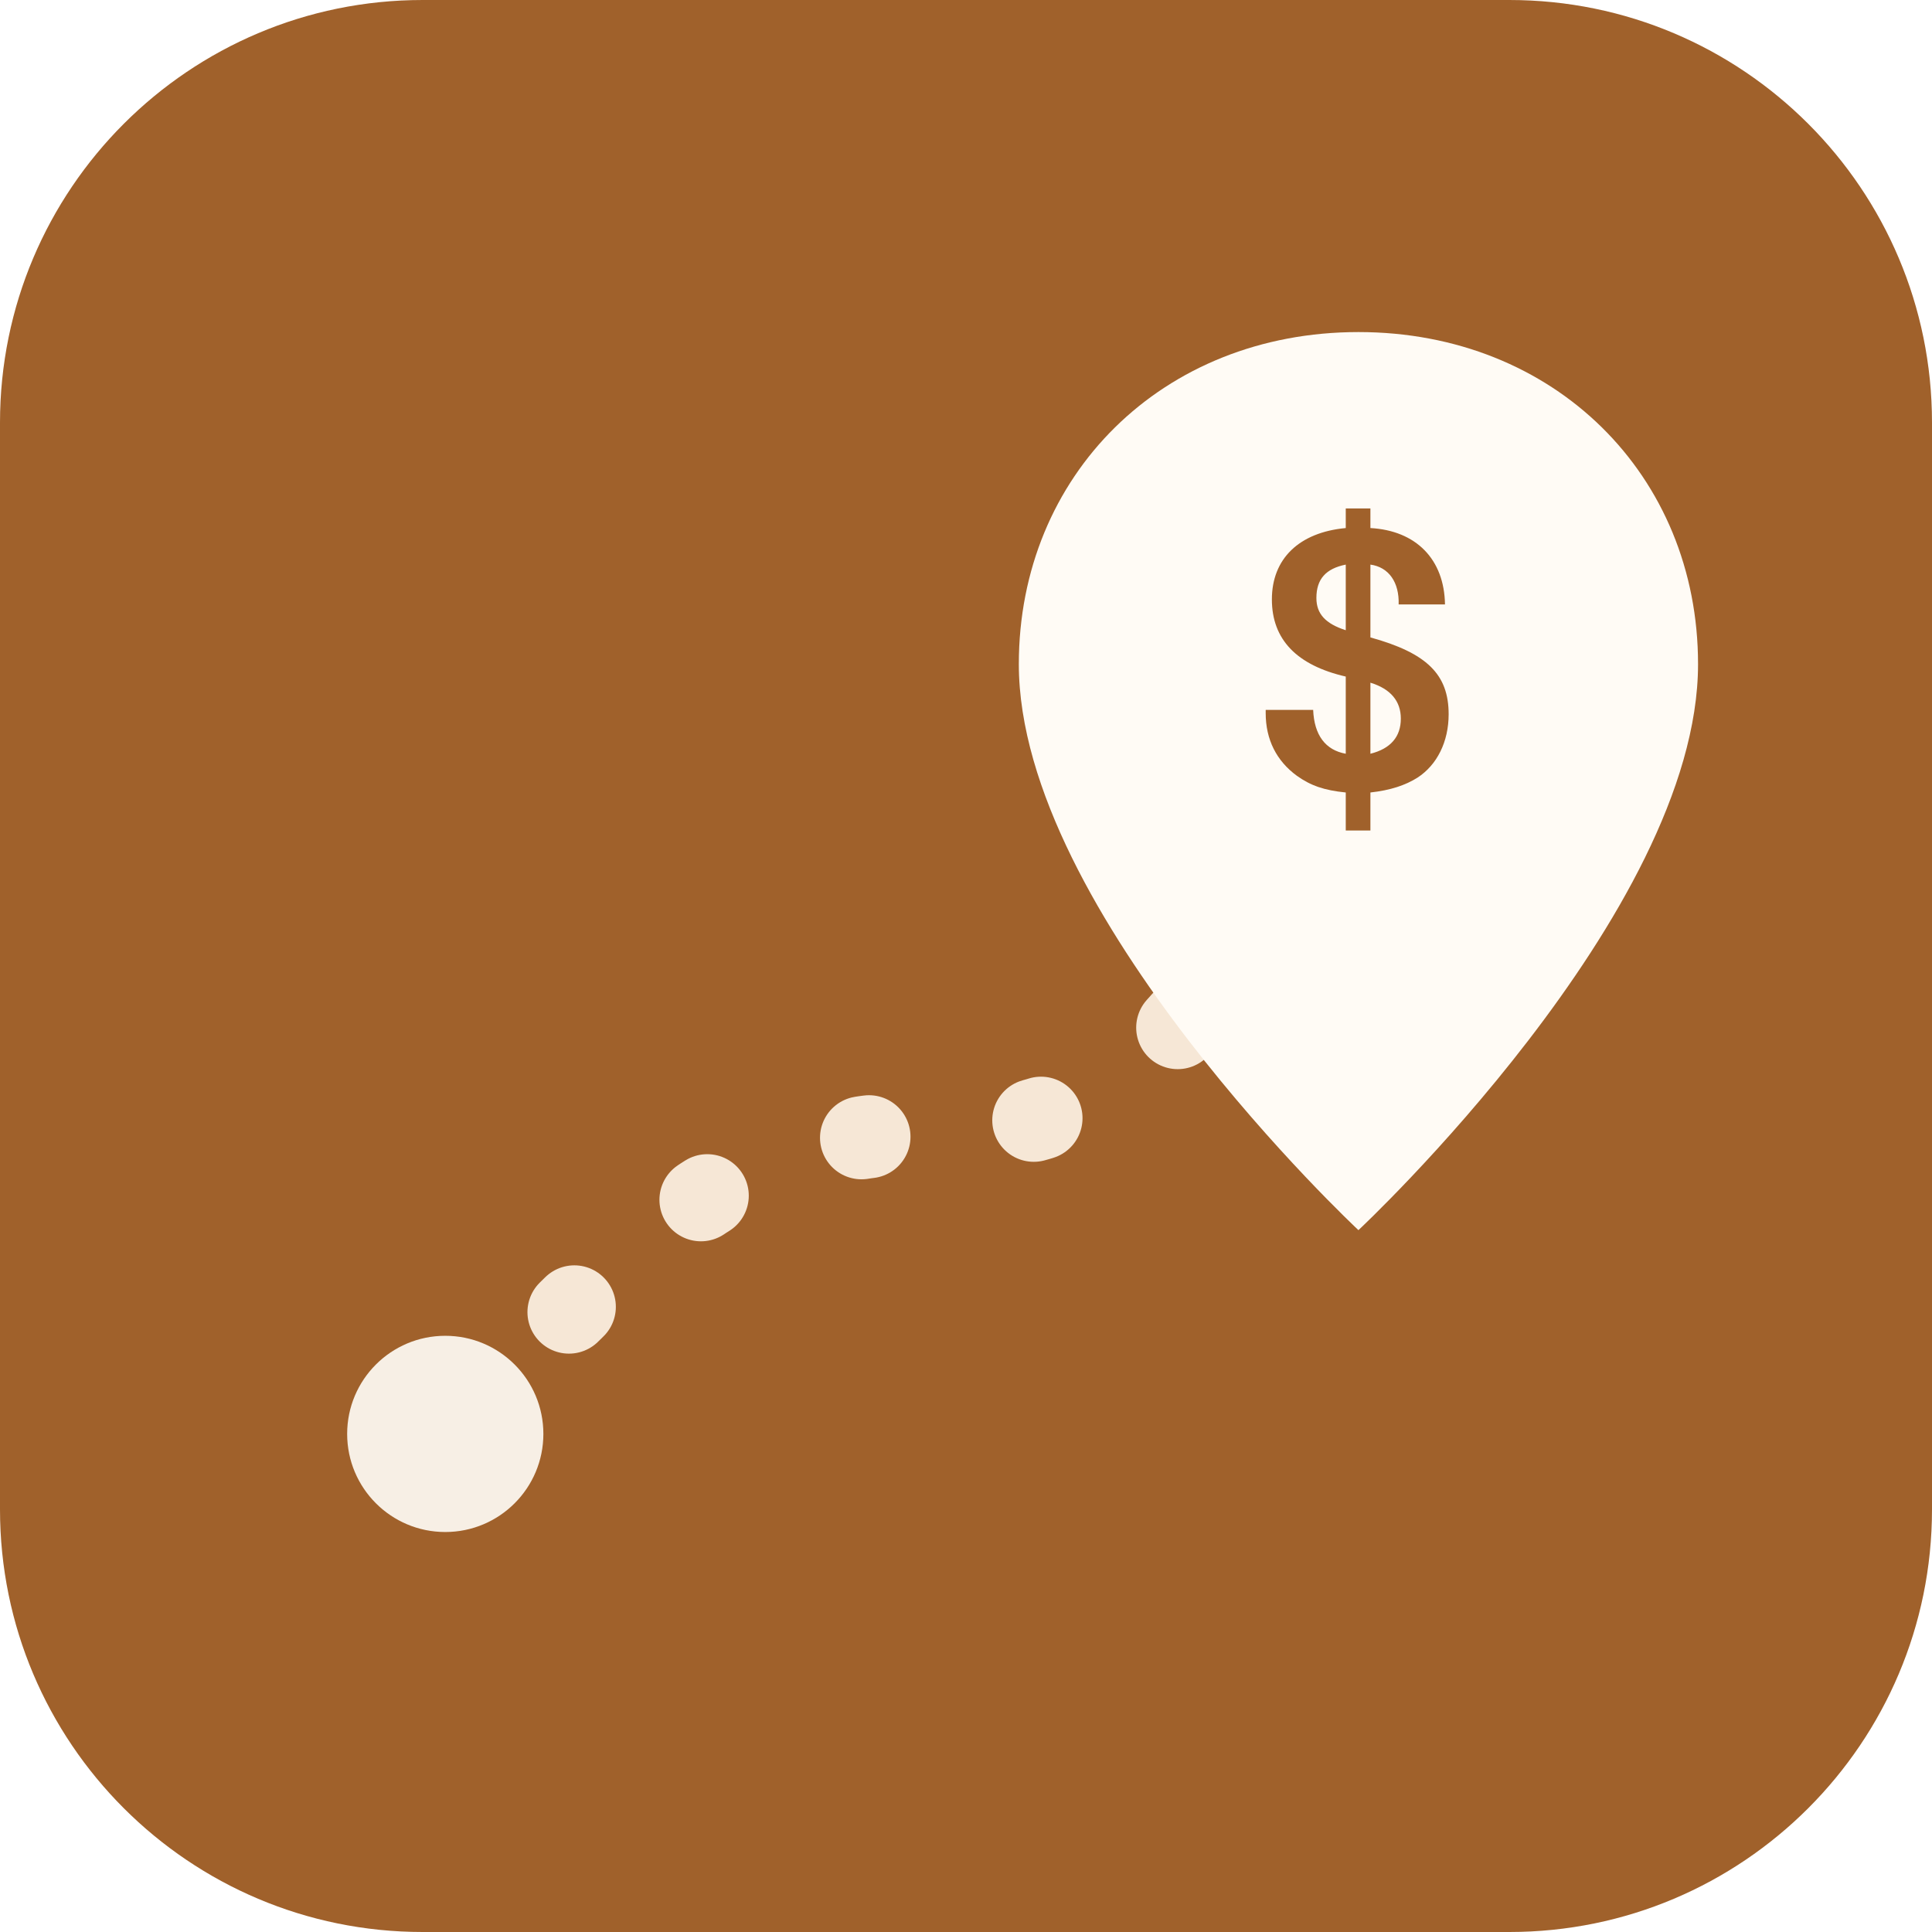
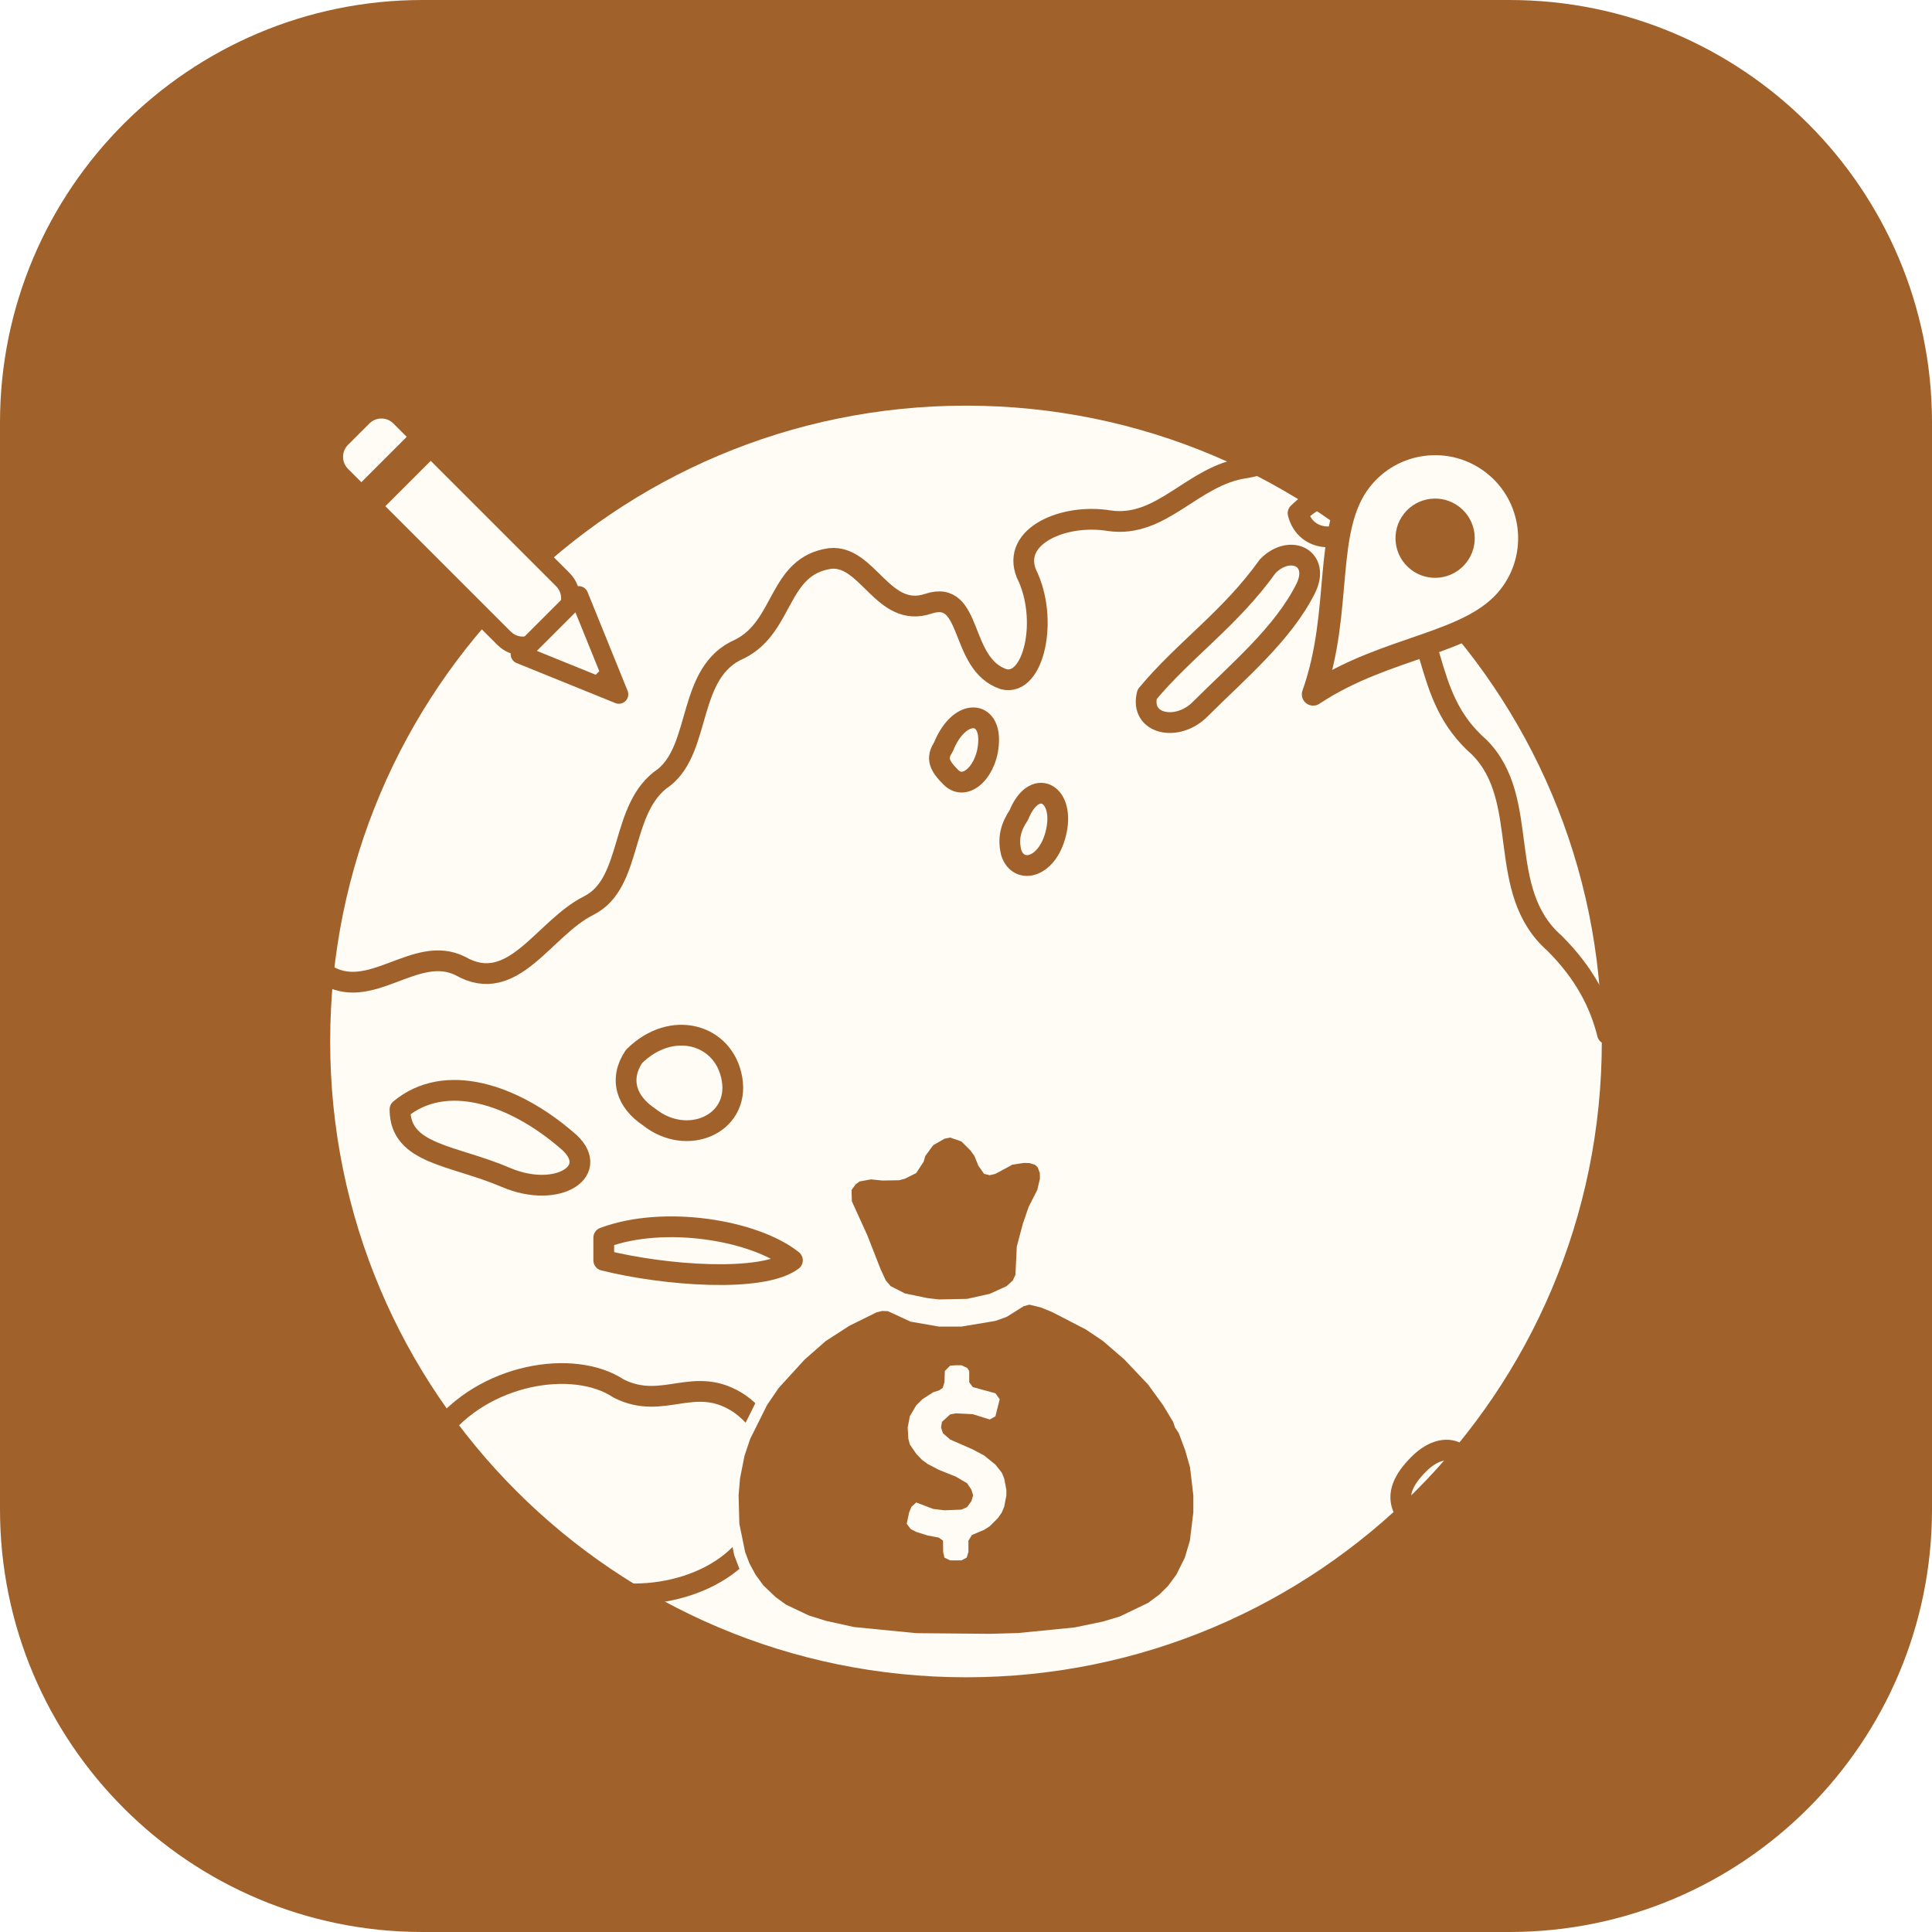
<svg xmlns="http://www.w3.org/2000/svg" width="512" height="512" viewBox="0 0 512 512">
  <rect width="512" height="512" rx="112" fill="#A0612B" />
-   <path d="M118 380 C 170 330, 190 300, 250 300 S 330 250, 360 190" fill="none" stroke="#F6E7D6" stroke-width="22" stroke-linecap="round" stroke-dasharray="2 44" />
-   <circle cx="118" cy="380" r="26" fill="#F7EFE5" />
-   <path d="M360 88c-52 0-90 38-90 88 0 66 90 150 90 150s90-84 90-150c0-50-38-88-90-88z" fill="#FFFBF5" />
-   <text x="360" y="208" text-anchor="middle" font-family="Helvetica, Arial, sans-serif" font-size="96" font-weight="700" fill="#A0612B">$</text>
+   <circle cx="256" cy="276" r="172" fill="#FFFBF5" />
+   <g transform="translate(256 276)">
+     <path d="M-170 -18 C -158 -10 -146 -26 -134 -20 C -120 -12 -112 -30 -100 -36 C -88 -42 -92 -62 -80 -70 C -70 -78 -74 -98 -60 -104 C -48 -110 -50 -126 -36 -128 C -26 -129 -22 -112 -10 -116 C 2 -120 -2 -100 10 -96 C 18 -94 22 -112 16 -124 C 12 -134 26 -140 38 -138 C 52 -136 60 -150 74 -152 C 86 -154 92 -162 98 -168" fill="none" stroke="#A0612B" stroke-width="5.5" stroke-linejoin="round" stroke-linecap="round" />
+     <path d="M48 -92 C 58 -104 70 -112 80 -126 C 86 -132 94 -128 90 -120 C 84 -108 72 -98 62 -88 C 56 -82 46 -84 48 -92 Z" fill="none" stroke="#A0612B" stroke-width="5.5" stroke-linejoin="round" stroke-linecap="round" />
+     <path d="M88 -140 C 96 -148 106 -146 104 -138 C 100 -132 90 -132 88 -140 Z" fill="none" stroke="#A0612B" stroke-width="5.5" stroke-linejoin="round" stroke-linecap="round" />
+     <path d="M-6 -78 C -2 -88 6 -88 6 -80 C 6 -72 0 -66 -4 -70 C -7 -73 -8 -75 -6 -78 Z" fill="none" stroke="#A0612B" stroke-width="5.5" stroke-linejoin="round" stroke-linecap="round" />
+     <path d="M14 -60 C 18 -70 26 -66 24 -56 C 22 -46 14 -44 12 -50 C 11 -54 12 -57 14 -60 Z" fill="none" stroke="#A0612B" stroke-width="5.5" stroke-linejoin="round" stroke-linecap="round" />
+     <path d="M-150 18 C -138 8 -120 14 -106 26 C -96 34 -108 42 -122 36 C -136 30 -150 30 -150 18 Z" fill="none" stroke="#A0612B" stroke-width="5.5" stroke-linejoin="round" stroke-linecap="round" />
+     <path d="M-88 4 C -78 -6 -64 -2 -62 10 C -60 22 -74 28 -84 20 C -90 16 -92 10 -88 4 Z" fill="none" stroke="#A0612B" stroke-width="5.5" stroke-linejoin="round" stroke-linecap="round" />
+     <path d="M-96 52 C -80 46 -56 50 -46 58 C -54 64 -80 62 -96 58 Z" fill="none" stroke="#A0612B" stroke-width="5.5" stroke-linejoin="round" stroke-linecap="round" />
+     <path d="M-140 104 C -128 88 -104 84 -92 92 C -80 98 -72 88 -60 96 C -46 106 -48 126 -60 136 C -72 148 -96 150 -110 140 C -124 132 -136 124 -140 104 Z" fill="none" stroke="#A0612B" stroke-width="5.5" stroke-linejoin="round" stroke-linecap="round" />
+     <path d="M120 112 C 128 104 136 110 132 120 C 128 130 118 132 116 124 C 114 120 116 116 120 112 Z" fill="none" stroke="#A0612B" stroke-width="5.5" stroke-linejoin="round" stroke-linecap="round" />
+     <path d="M110 -128 C 126 -110 120 -92 136 -78 C 150 -64 140 -40 156 -26 C 164 -18 168 -10 170 -2" fill="none" stroke="#A0612B" stroke-width="5.5" stroke-linejoin="round" stroke-linecap="round" />
+   </g>
+   <circle cx="256" cy="276" r="172" fill="none" stroke="#A0612B" stroke-width="7" />
+   <g transform="translate(256 367.22) scale(1.499) translate(-95.80 -95.60)">
+     <path d="M106.00 81.55 L103.00 83.43 L101.00 84.15 L95.00 85.15 L91.00 85.15 L86.00 84.28 L82.00 82.43 L81.00 82.39 L80.00 82.63 L75.20 85.00 L71.00 87.71 L67.25 91.00 L62.69 96.00 L60.64 99.00 L57.65 105.00 L56.64 108.00 L55.85 112.00 L55.60 115.00 L55.73 120.00 L56.75 125.00 L57.51 127.00 L58.58 129.00 L60.00 130.94 L62.17 133.00 L64.00 134.32 L68.00 136.22 L71.00 137.16 L76.00 138.27 L87.00 139.35 L100.00 139.47 L105.00 139.33 L115.00 138.34 L120.00 137.30 L123.00 136.40 L127.99 134.00 L130.00 132.51 L131.52 131.00 L133.00 128.99 L134.49 126.00 L135.38 123.00 L135.99 118.00 L135.99 115.00 L135.40 110.00 L134.54 107.00 L133.42 104.00 L132.76 103.00 L132.42 102.00 L130.61 99.00 L128.00 95.41 L123.83 91.00 L120.00 87.69 L117.00 85.67 L111.00 82.57 L109.00 81.76 L107.00 81.28 Z M94.00 91.99 L93.00 92.06 L92.06 93.00 L91.99 95.00 L91.68 96.00 L91.00 96.45 L90.00 96.76 L88.08 98.00 L87.00 99.08 L85.87 101.00 L85.49 103.00 L85.61 105.00 L85.87 106.00 L87.00 107.64 L88.00 108.69 L89.00 109.43 L91.00 110.48 L94.00 111.68 L96.00 112.85 L96.76 114.00 L97.06 115.00 L96.76 116.00 L96.00 117.06 L95.00 117.51 L92.00 117.63 L90.00 117.39 L87.00 116.25 L86.16 117.00 L85.75 118.00 L85.32 120.00 L86.00 120.93 L87.00 121.45 L89.00 122.08 L91.00 122.46 L91.74 123.00 L91.76 125.00 L91.99 126.00 L93.00 126.49 L95.00 126.49 L95.92 126.00 L96.23 125.00 L96.23 123.00 L96.84 122.00 L99.00 121.09 L100.00 120.45 L101.45 119.00 L102.14 118.00 L102.55 117.00 L102.94 115.00 L102.94 114.00 L102.55 112.00 L102.14 111.00 L101.00 109.55 L99.00 107.94 L97.00 106.87 L93.00 105.12 L91.72 104.00 L91.39 103.00 L91.55 102.00 L93.00 100.68 L94.00 100.49 L97.00 100.64 L100.00 101.58 L101.00 101.02 L101.76 98.00 L101.00 96.94 L97.00 95.85 L96.37 95.00 L96.37 93.00 L96.00 92.45 L95.00 91.99 Z" fill="none" stroke="#FFFBF5" stroke-width="6" vector-effect="non-scaling-stroke" />
+     <path d="M92.00 51.94 L90.00 53.09 L88.60 55.00 L88.31 56.00 L87.00 58.01 L85.00 59.01 L84.00 59.28 L81.00 59.33 L79.00 59.13 L77.00 59.49 L76.29 60.00 L75.57 61.00 L75.62 63.00 L78.35 69.00 L80.70 75.00 L81.62 77.00 L82.48 78.00 L85.00 79.29 L89.00 80.12 L91.00 80.35 L96.00 80.25 L100.00 79.36 L102.98 78.00 L104.07 77.00 L104.54 76.00 L104.78 71.00 L105.84 67.00 L106.87 64.00 L108.40 61.00 L108.87 59.00 L108.85 58.00 L108.48 57.00 L108.00 56.55 L107.00 56.24 L106.00 56.22 L104.00 56.53 L101.00 58.15 L100.00 58.39 L99.00 58.15 L98.00 56.74 L97.29 55.00 L96.57 54.00 L95.00 52.43 L93.00 51.73 Z" fill="none" stroke="#FFFBF5" stroke-width="6" vector-effect="non-scaling-stroke" />
+     <path d="M106.00 81.55 L103.00 83.43 L101.00 84.15 L95.00 85.15 L91.00 85.15 L86.00 84.28 L82.00 82.43 L81.00 82.39 L80.00 82.63 L75.20 85.00 L71.00 87.71 L67.25 91.00 L62.69 96.00 L60.64 99.00 L57.65 105.00 L56.64 108.00 L55.85 112.00 L55.60 115.00 L55.73 120.00 L56.75 125.00 L57.51 127.00 L58.58 129.00 L60.00 130.94 L62.17 133.00 L64.00 134.32 L68.00 136.22 L71.00 137.16 L76.00 138.27 L87.00 139.35 L100.00 139.47 L105.00 139.33 L115.00 138.34 L120.00 137.30 L123.00 136.40 L127.99 134.00 L130.00 132.51 L131.52 131.00 L133.00 128.99 L134.49 126.00 L135.38 123.00 L135.99 118.00 L135.99 115.00 L135.40 110.00 L134.54 107.00 L133.42 104.00 L132.76 103.00 L132.42 102.00 L130.61 99.00 L128.00 95.41 L123.83 91.00 L120.00 87.69 L117.00 85.67 L111.00 82.57 L109.00 81.76 L107.00 81.28 Z M94.00 91.99 L93.00 92.06 L92.06 93.00 L91.99 95.00 L91.68 96.00 L91.00 96.45 L90.00 96.76 L88.08 98.00 L87.00 99.08 L85.87 101.00 L85.49 103.00 L85.61 105.00 L85.87 106.00 L87.00 107.64 L88.00 108.69 L89.00 109.43 L91.00 110.48 L94.00 111.68 L96.00 112.85 L96.76 114.00 L97.06 115.00 L96.76 116.00 L96.00 117.06 L95.00 117.51 L92.00 117.63 L90.00 117.39 L87.00 116.25 L86.16 117.00 L85.75 118.00 L85.32 120.00 L86.00 120.93 L87.00 121.45 L89.00 122.08 L91.00 122.46 L91.74 123.00 L91.76 125.00 L91.99 126.00 L93.00 126.49 L95.00 126.49 L95.92 126.00 L96.23 125.00 L96.23 123.00 L96.84 122.00 L99.00 121.09 L100.00 120.45 L101.45 119.00 L102.14 118.00 L102.55 117.00 L102.94 115.00 L102.94 114.00 L102.55 112.00 L102.14 111.00 L101.00 109.55 L99.00 107.94 L97.00 106.87 L93.00 105.12 L91.72 104.00 L91.39 103.00 L91.55 102.00 L93.00 100.68 L94.00 100.49 L97.00 100.64 L100.00 101.58 L101.00 101.02 L101.76 98.00 L101.00 96.94 L97.00 95.85 L96.37 95.00 L96.37 93.00 L96.00 92.45 L95.00 91.99 Z" fill="#A0612B" fill-rule="evenodd" />
+     <path d="M92.00 51.94 L90.00 53.09 L88.60 55.00 L88.31 56.00 L87.00 58.01 L85.00 59.01 L84.00 59.28 L81.00 59.33 L79.00 59.13 L77.00 59.49 L76.29 60.00 L75.57 61.00 L75.62 63.00 L78.35 69.00 L80.70 75.00 L81.62 77.00 L82.48 78.00 L85.00 79.29 L89.00 80.12 L91.00 80.35 L96.00 80.25 L100.00 79.36 L102.98 78.00 L104.07 77.00 L104.54 76.00 L104.78 71.00 L105.84 67.00 L106.87 64.00 L108.40 61.00 L108.87 59.00 L108.85 58.00 L108.48 57.00 L108.00 56.55 L107.00 56.24 L106.00 56.22 L104.00 56.53 L101.00 58.15 L100.00 58.39 L99.00 58.15 L98.00 56.74 L97.29 55.00 L96.57 54.00 L95.00 52.43 L93.00 51.73 Z" fill="#A0612B" />
+   </g>
+   <g transform="translate(164 184) rotate(-45) scale(0.5)">
+     <rect x="-22" y="-200" width="44" height="150" rx="14" fill="#FFFBF5" stroke="#A0612B" stroke-width="10" />
+     <rect x="-22" y="-176" width="44" height="18" fill="#A0612B" />
+     <path d="M-22 -52 L22 -52 L0 0 Z" fill="#FFFBF5" stroke="#A0612B" stroke-width="10" stroke-linejoin="round" />
+     <path d="M-7 -16 L7 -16 L0 0 Z" fill="#A0612B" />
+   </g>
+   <g transform="translate(348 184) rotate(38) scale(0.5)">
+     <path d="M0 0 C -15 -45 -50 -72 -50 -105 A 50 50 0 1 1 50 -105 C 50 -72 15 -45 0 0 Z" fill="#FFFBF5" stroke="#A0612B" stroke-width="12" stroke-linejoin="round" />
+     <circle cx="0" cy="-105" r="21" fill="#A0612B" />
+   </g>
</svg>
